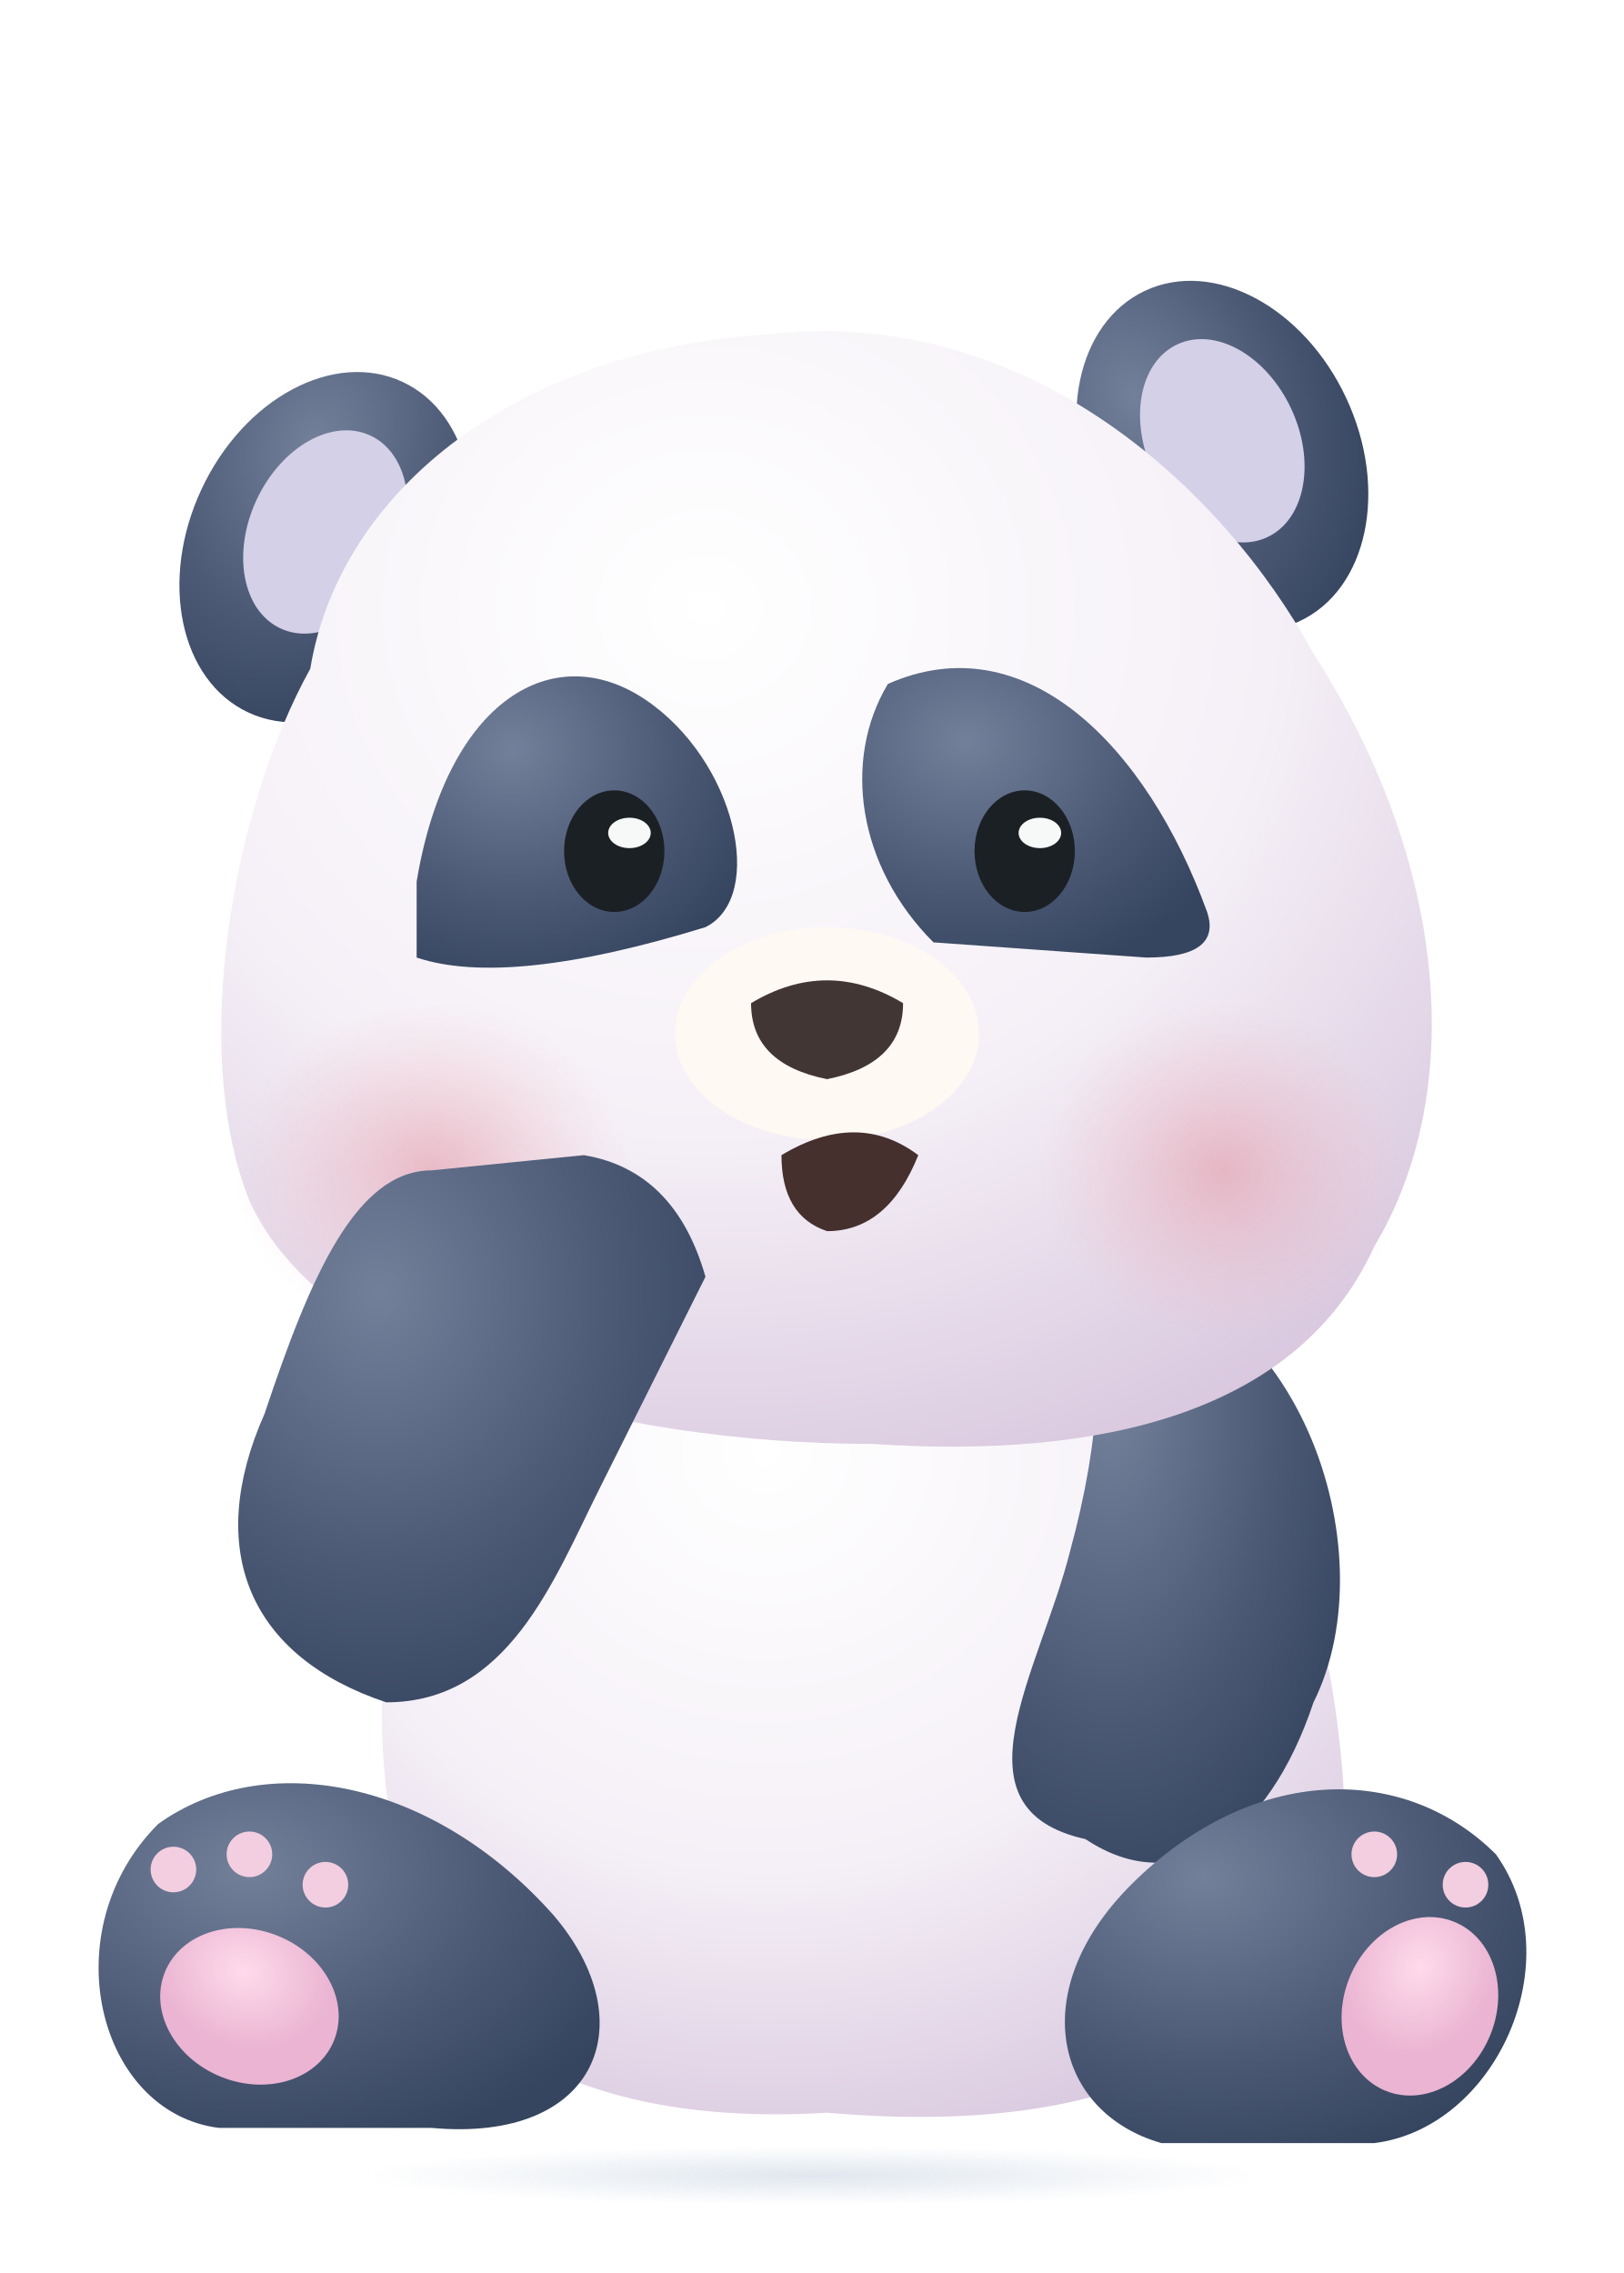
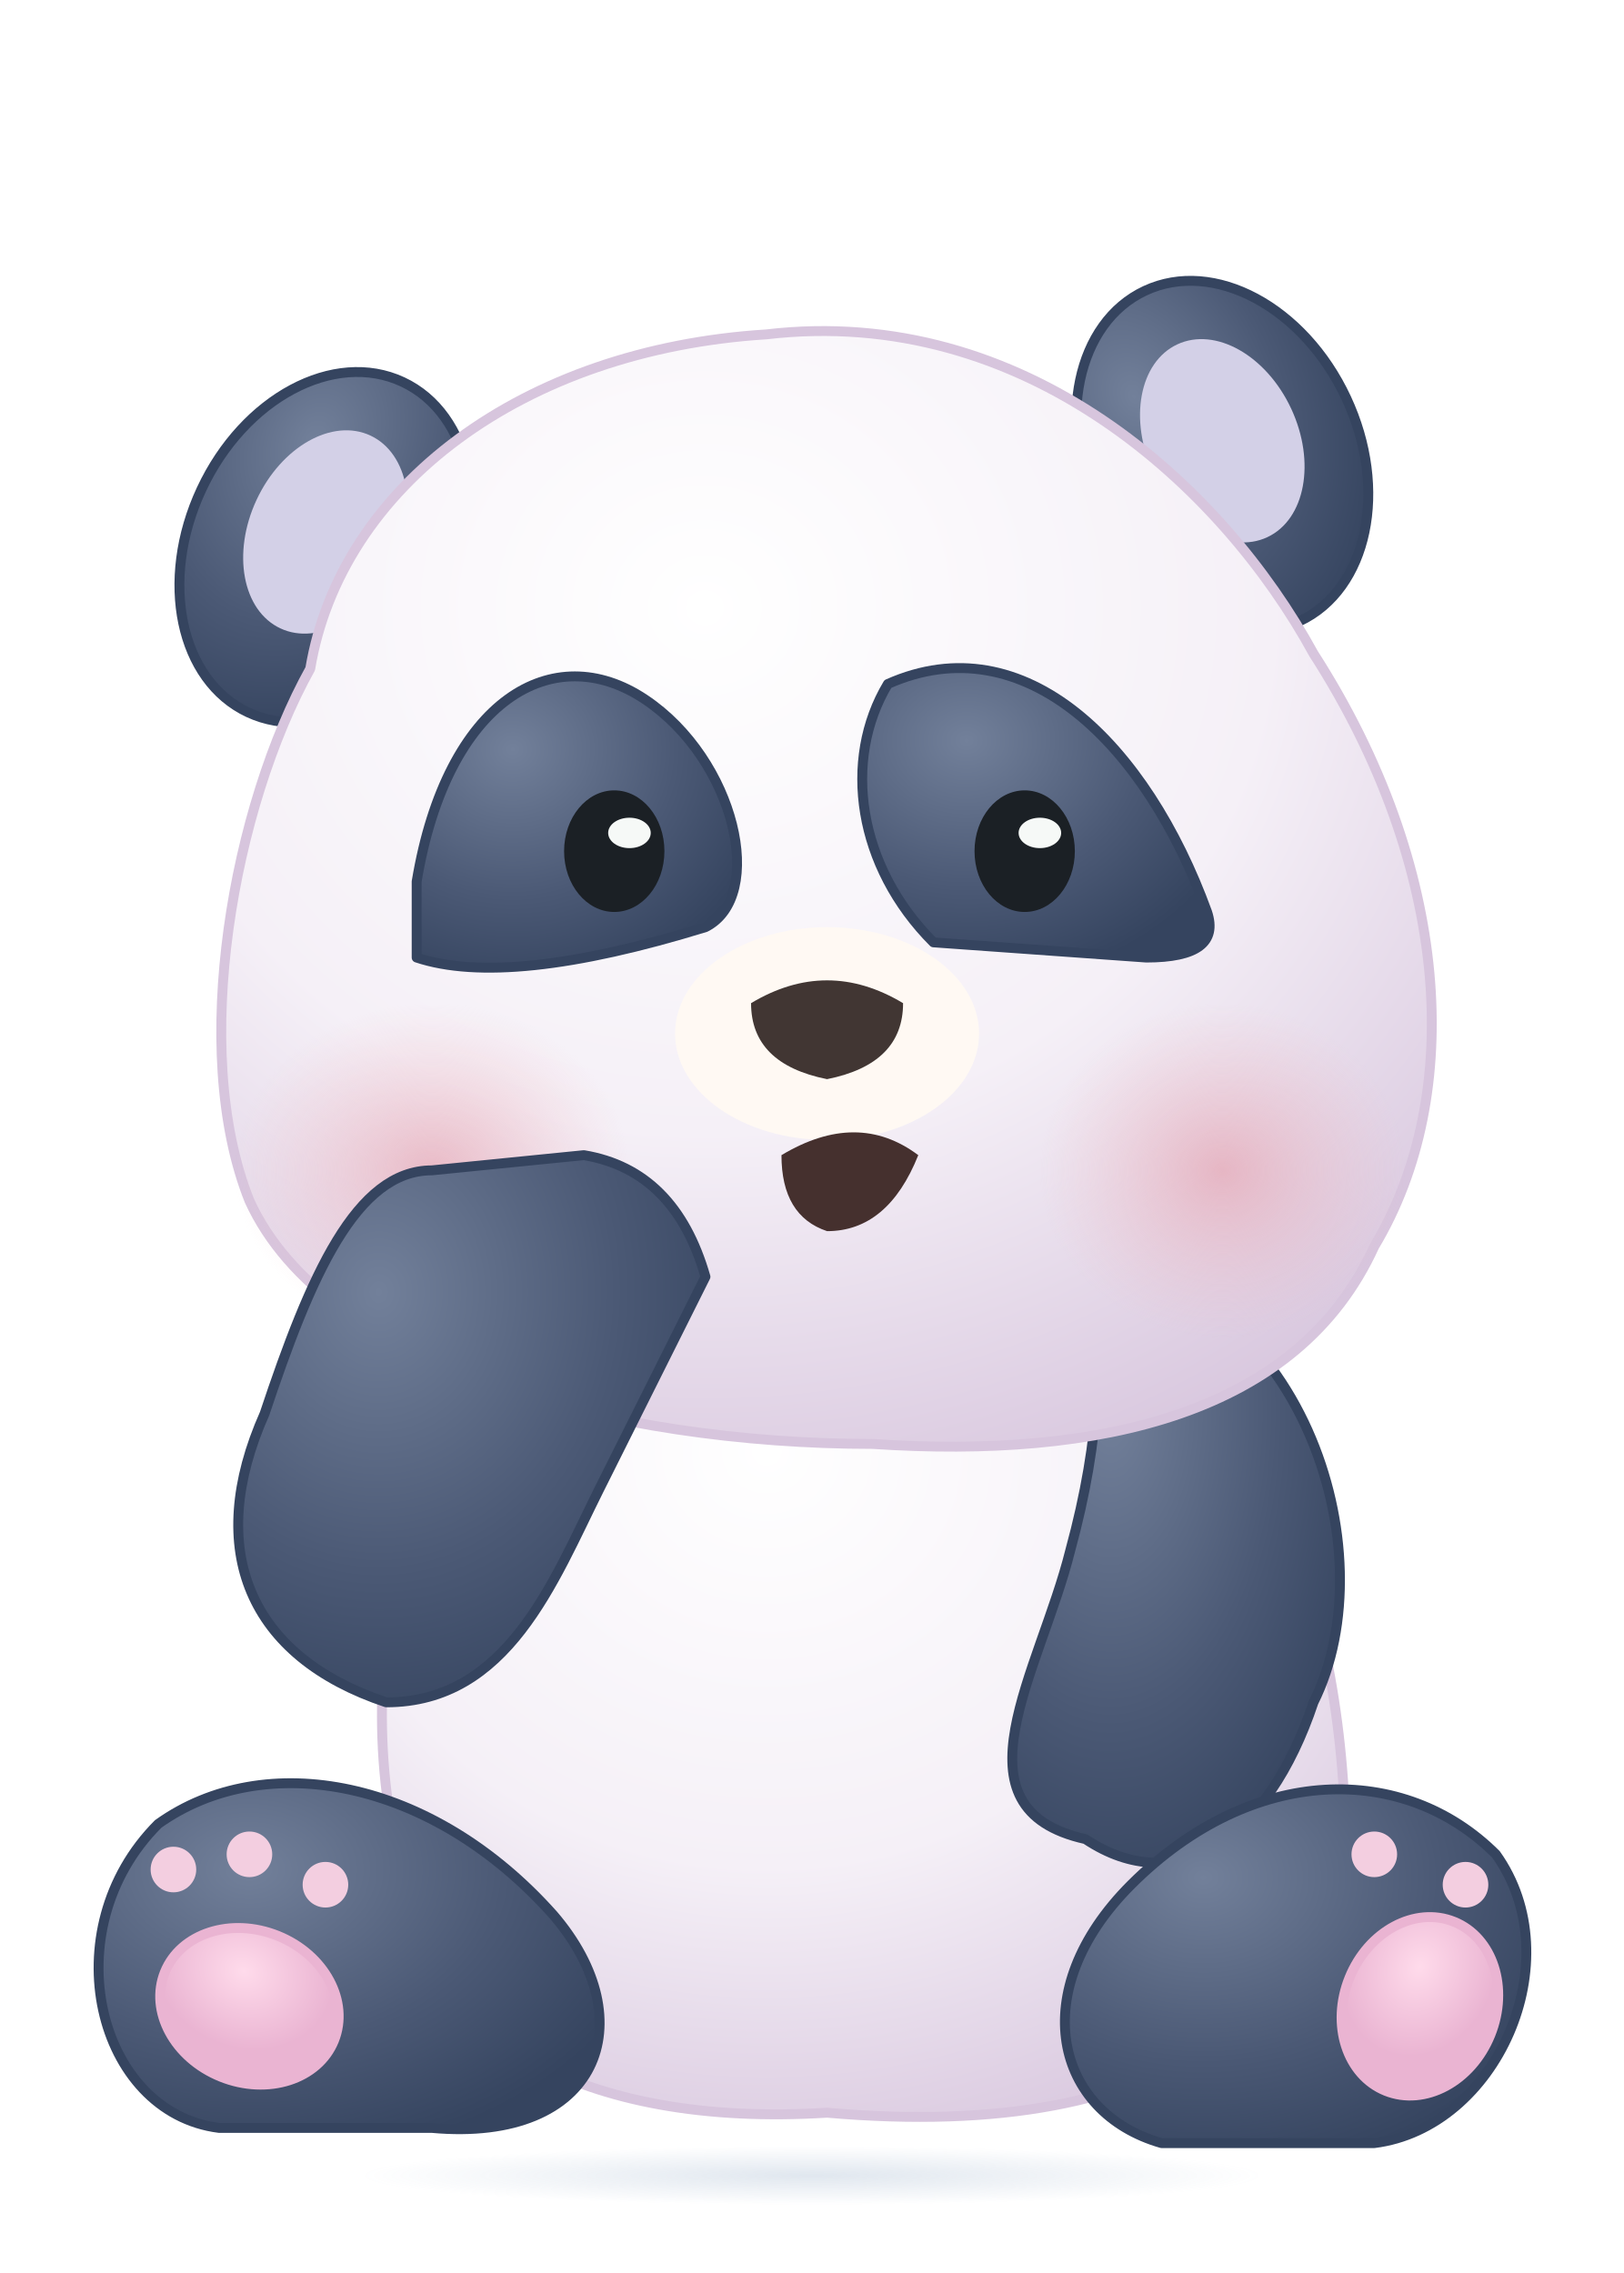
<svg xmlns="http://www.w3.org/2000/svg" viewBox="0 0 100 140" width="100" height="140" preserveAspectRatio="xMidYMid meet">
  <defs>
    <radialGradient id="fur" cx="40%" cy="25%" r="85%">
      <stop stop-color="#fff" />
      <stop offset=".55" stop-color="#f5f0f7" />
      <stop offset="1" stop-color="#d7c5dd" />
    </radialGradient>
    <radialGradient id="dark" cx="30%" cy="25%" r="85%">
      <stop stop-color="#72809a" />
      <stop offset=".6" stop-color="#4b5975" />
      <stop offset="1" stop-color="#35445f" />
    </radialGradient>
    <radialGradient id="pink" cx="40%" cy="30%">
      <stop stop-color="#ffdbeb" />
      <stop offset="1" stop-color="#eab4d2" />
    </radialGradient>
    <radialGradient id="cheek">
      <stop stop-color="#e6a2af" stop-opacity=".65" />
      <stop offset="1" stop-color="#efbcc5" stop-opacity="0" />
    </radialGradient>
    <radialGradient id="floor-shadow">
      <stop stop-color="#6486ad" stop-opacity=".2" />
      <stop offset=".5" stop-color="#6486ad" stop-opacity=".1" />
      <stop offset="1" stop-color="#6486ad" stop-opacity="0" />
    </radialGradient>
  </defs>
  <ellipse cx="50.0" cy="134" rx="28" ry="1.8" fill="url(#floor-shadow)" />
  <g id="item-model" transform="translate(2.255319 14.97872) scale(0.93617)">
-     <ellipse cx="19" cy="20" rx="9" ry="12" transform="rotate(25 19 20)" fill="url(#dark)" />
-     <ellipse cx="78" cy="14" rx="9" ry="12" transform="rotate(-25 78 14)" fill="url(#dark)" />
+     <ellipse cx="19" cy="20" rx="9" ry="12" transform="rotate(25 19 20)" fill="url(#dark)" stroke="#35445f" stroke-width=".65" stroke-linejoin="round" />
+     <ellipse cx="78" cy="14" rx="9" ry="12" transform="rotate(-25 78 14)" fill="url(#dark)" stroke="#35445f" stroke-width=".65" stroke-linejoin="round" />
    <ellipse cx="19" cy="19" rx="5" ry="7" transform="rotate(25 19 19)" fill="#d3d0e7" />
    <ellipse cx="78" cy="13" rx="5" ry="7" transform="rotate(-25 78 13)" fill="#d3d0e7" />
-     <path d="M33 65 C26 75 20 92 24 107 C25 118 36 124 52 123 C75 125 85 116 86 102 C85 85 78 73 69 65Z" fill="url(#fur)" />
-     <path d="M69 67 C83 68 89 86 84 96 C81 105 75 109 69 105 C60 103 66 94 68 86 Q71 75 69 67Z" fill="url(#dark)" />
-     <path d="M18 28 C20 16 32 7 48 6 C65 4 78 16 84 27 C93 41 94 56 88 66 C83 77 70 80 55 79 C38 79 19 74 14 63 C10 53 13 37 18 28Z" fill="url(#fur)" />
+     <path d="M33 65 C26 75 20 92 24 107 C25 118 36 124 52 123 C75 125 85 116 86 102 C85 85 78 73 69 65Z" fill="url(#fur)" stroke="#d7c5dd" stroke-width=".65" stroke-linejoin="round" />
+     <path d="M69 67 C83 68 89 86 84 96 C81 105 75 109 69 105 C60 103 66 94 68 86 Q71 75 69 67Z" fill="url(#dark)" stroke="#35445f" stroke-width=".65" stroke-linejoin="round" />
+     <path d="M18 28 C20 16 32 7 48 6 C65 4 78 16 84 27 C93 41 94 56 88 66 C83 77 70 80 55 79 C38 79 19 74 14 63 C10 53 13 37 18 28Z" fill="url(#fur)" stroke="#d7c5dd" stroke-width=".65" stroke-linejoin="round" />
    <ellipse cx="26" cy="61" rx="13" ry="11" fill="url(#cheek)" />
    <ellipse cx="78" cy="61" rx="12" ry="11" fill="url(#cheek)" />
-     <path d="M25 42 C27 30 34 26 40 30 C46 34 48 43 44 45 Q31 49 25 47Z" fill="url(#dark)" />
-     <path d="M56 29 C65 25 73 33 77 44 Q78 47 73 47 L59 46 C54 41 53 34 56 29Z" fill="url(#dark)" />
+     <path d="M25 42 C27 30 34 26 40 30 C46 34 48 43 44 45 Q31 49 25 47Z" fill="url(#dark)" stroke="#35445f" stroke-width=".65" stroke-linejoin="round" />
+     <path d="M56 29 C65 25 73 33 77 44 Q78 47 73 47 L59 46 C54 41 53 34 56 29Z" fill="url(#dark)" stroke="#35445f" stroke-width=".65" stroke-linejoin="round" />
    <ellipse cx="38" cy="40" rx="3.3" ry="4" fill="#1b2025" />
    <ellipse cx="65" cy="40" rx="3.3" ry="4" fill="#1b2025" />
    <ellipse cx="39" cy="38.8" rx="1.4" ry="1" fill="#f6f9f7" />
    <ellipse cx="66" cy="38.8" rx="1.4" ry="1" fill="#f6f9f7" />
    <ellipse cx="52" cy="52" rx="10" ry="7" fill="#fff9f3" />
    <path d="M47 50 Q52 47 57 50 Q57 54 52 55 Q47 54 47 50Z" fill="#413633" />
    <path d="M49 60 Q54 57 58 60 Q56 65 52 65 Q49 64 49 60Z" fill="#45302e" />
-     <path d="M26 61 C21 61 18 68 15 77 C11 86 14 93 23 96 C31 96 34 88 37 82 L44 68 Q42 61 36 60Z" fill="url(#dark)" />
-     <path d="M8 104 C15 99 26 101 34 110 C40 117 37 125 26 124 L12 124 C4 123 1 111 8 104Z" fill="url(#dark)" />
-     <path d="M72 108 C80 100 90 100 96 106 C101 113 96 124 88 125 L74 125 C67 123 65 115 72 108Z" fill="url(#dark)" />
-     <ellipse cx="14" cy="116" rx="6" ry="5" transform="rotate(22 14 116)" fill="url(#pink)" />
-     <ellipse cx="91" cy="116" rx="5" ry="6" transform="rotate(22 91 116)" fill="url(#pink)" />
+     <path d="M26 61 C21 61 18 68 15 77 C11 86 14 93 23 96 C31 96 34 88 37 82 L44 68 Q42 61 36 60Z" fill="url(#dark)" stroke="#35445f" stroke-width=".65" stroke-linejoin="round" />
+     <path d="M8 104 C15 99 26 101 34 110 C40 117 37 125 26 124 L12 124 C4 123 1 111 8 104Z" fill="url(#dark)" stroke="#35445f" stroke-width=".65" stroke-linejoin="round" />
+     <path d="M72 108 C80 100 90 100 96 106 C101 113 96 124 88 125 L74 125 C67 123 65 115 72 108Z" fill="url(#dark)" stroke="#35445f" stroke-width=".65" stroke-linejoin="round" />
+     <ellipse cx="14" cy="116" rx="6" ry="5" transform="rotate(22 14 116)" fill="url(#pink)" stroke="#eab4d2" stroke-width=".65" stroke-linejoin="round" />
+     <ellipse cx="91" cy="116" rx="5" ry="6" transform="rotate(22 91 116)" fill="url(#pink)" stroke="#eab4d2" stroke-width=".65" stroke-linejoin="round" />
    <g fill="#f3cee0">
      <circle cx="9" cy="107" r="1.5" />
      <circle cx="14" cy="106" r="1.5" />
      <circle cx="19" cy="108" r="1.5" />
      <circle cx="88" cy="106" r="1.5" />
      <circle cx="94" cy="108" r="1.5" />
    </g>
  </g>
</svg>
